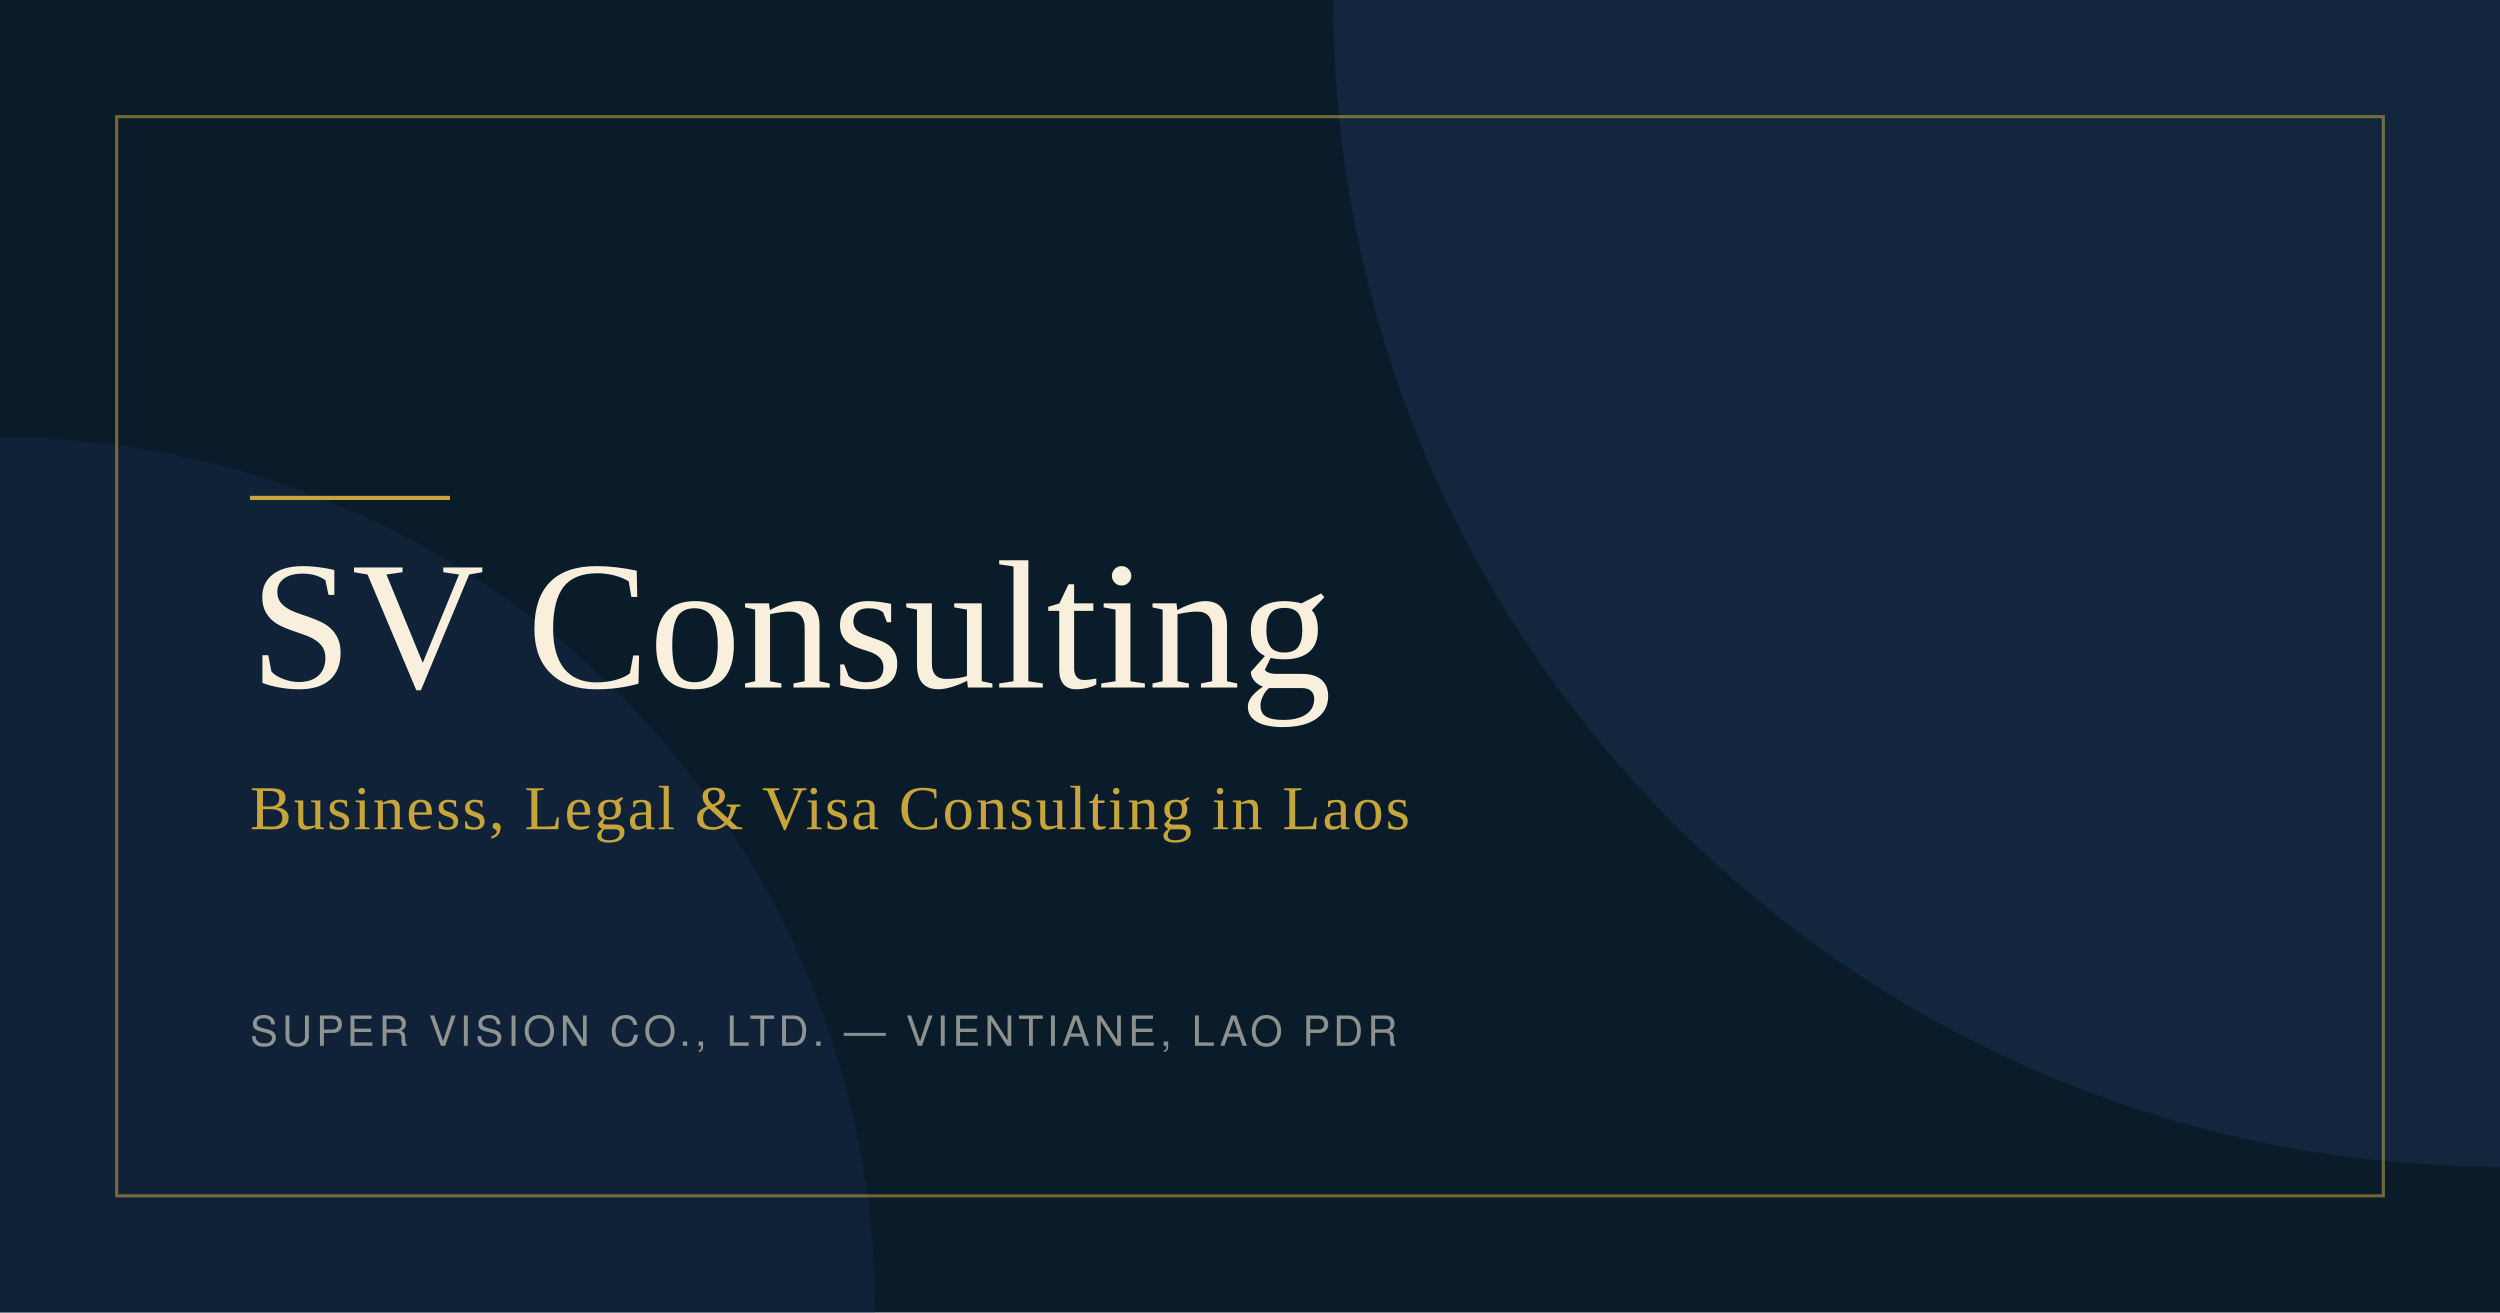
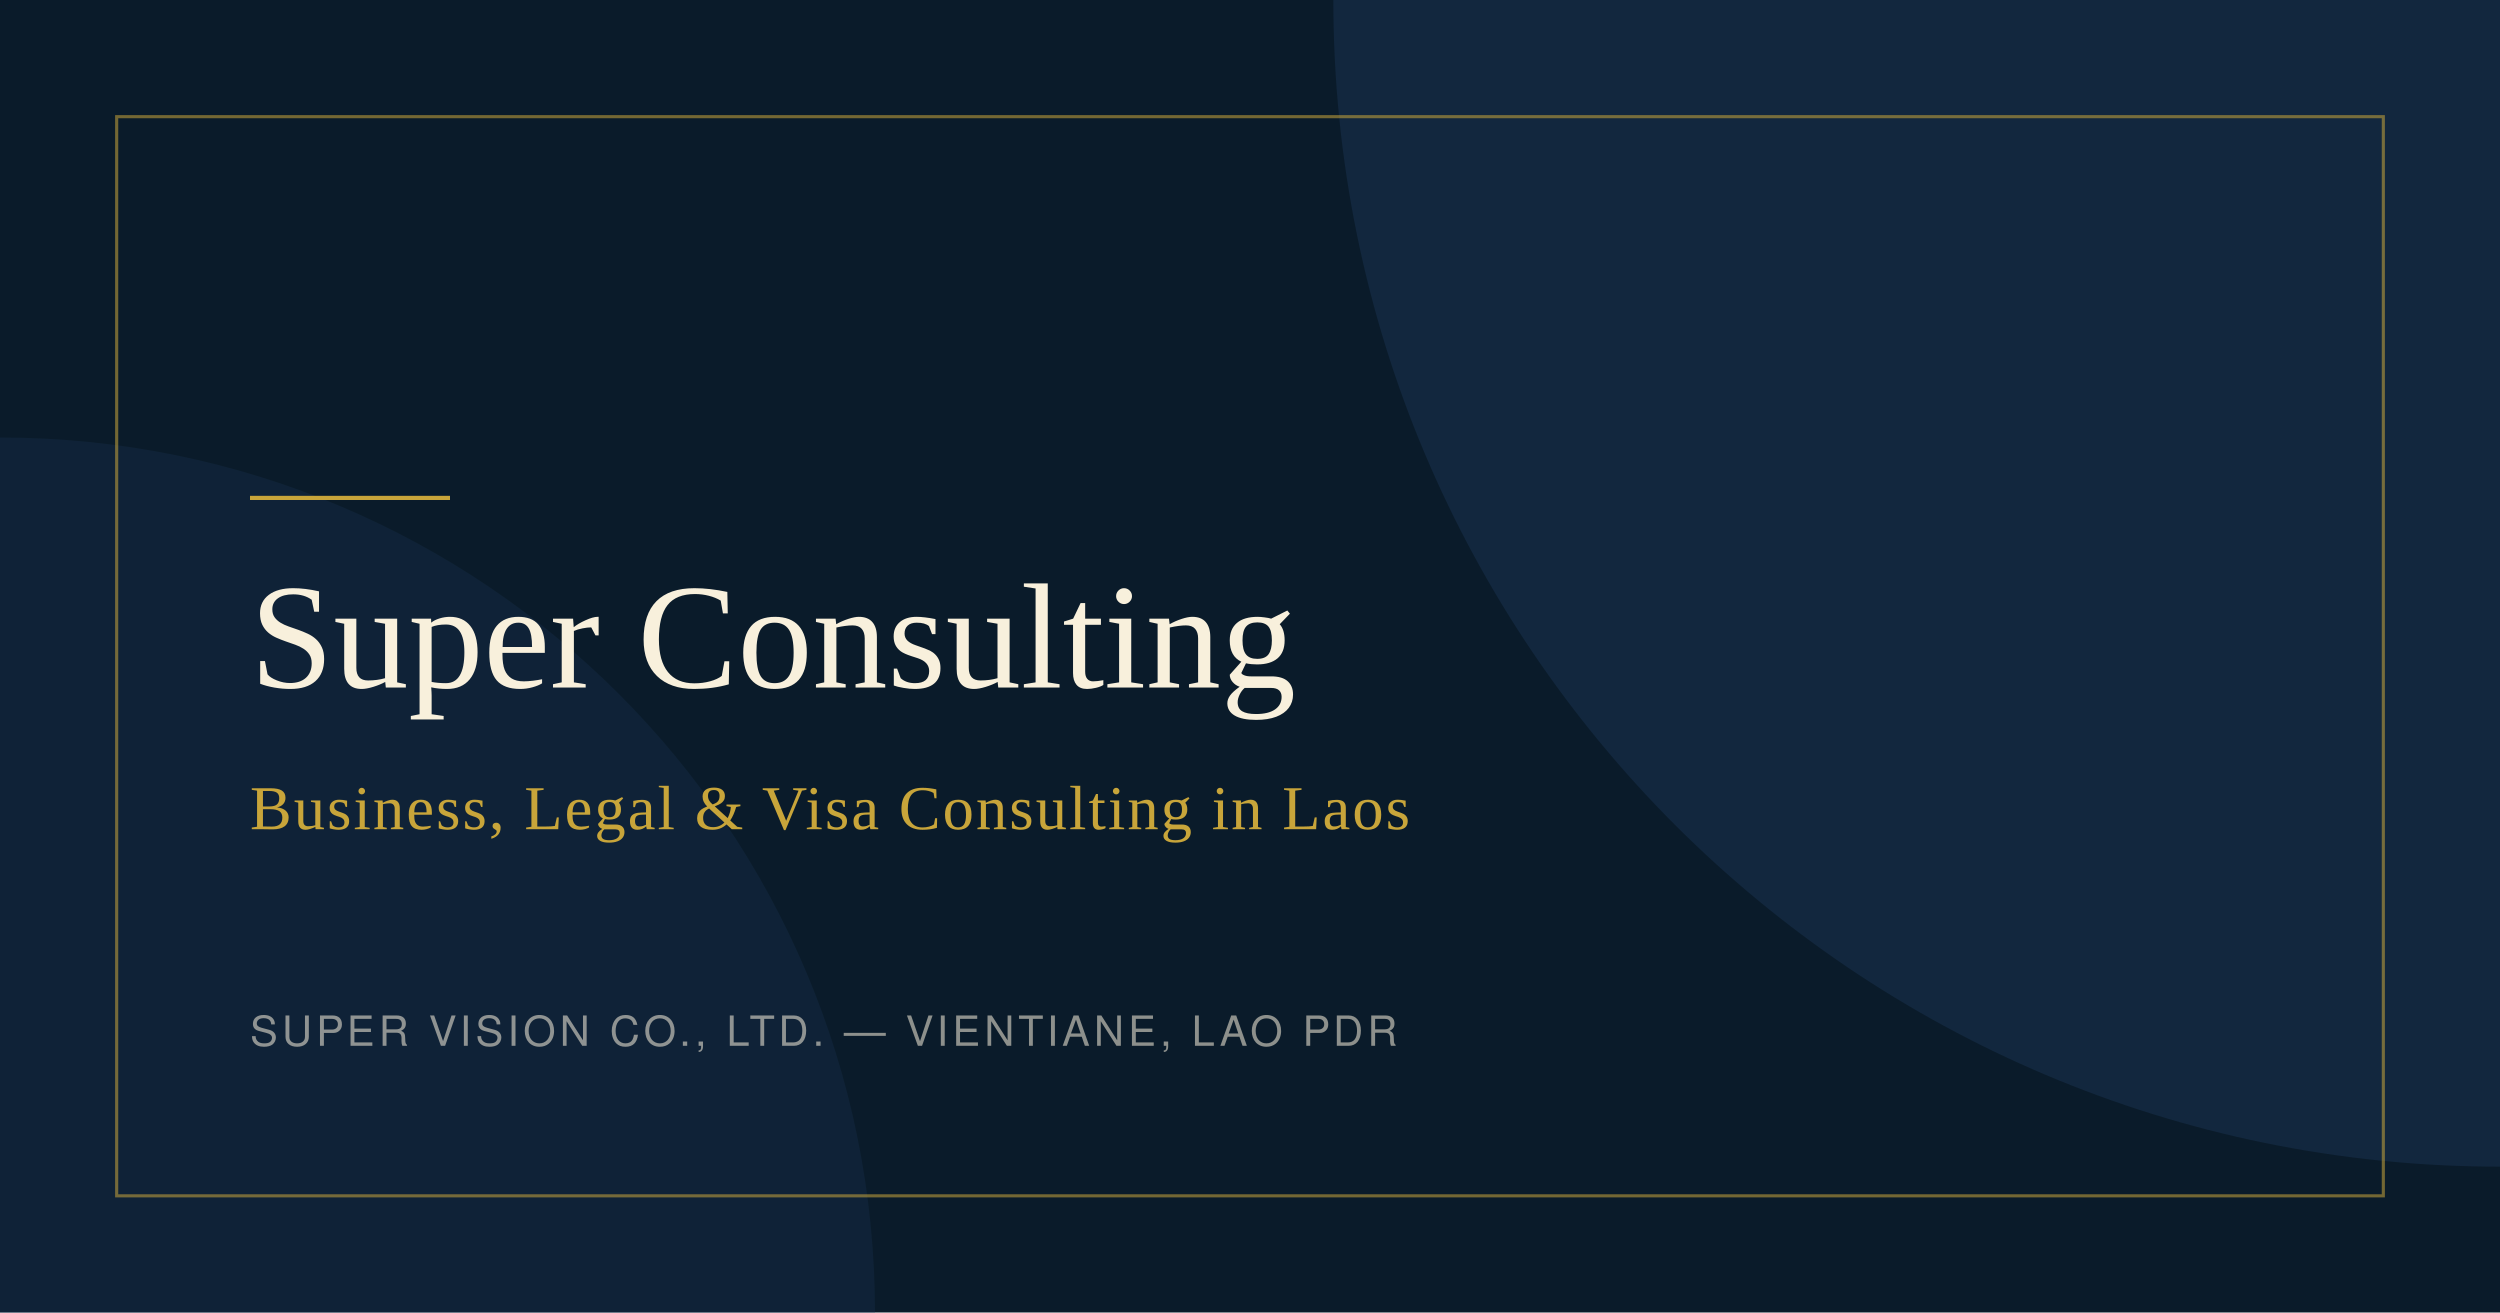
<svg xmlns="http://www.w3.org/2000/svg" width="1200" height="630" viewBox="0 0 1200 630">
  <rect width="1200" height="630" fill="#0A1B2A" />
  <circle cx="1200" cy="0" r="560" fill="#203D63" opacity="0.35" />
  <circle cx="0" cy="630" r="420" fill="#203D63" opacity="0.22" />
  <rect x="56" y="56" width="1088" height="518" fill="none" stroke="#C8A53A" stroke-width="1.5" opacity="0.55" />
  <rect x="120" y="238" width="96" height="2" fill="#C8A53A" />
-   <text x="120" y="330" font-family="Georgia, 'Times New Roman', serif" font-size="88" fill="#F8F0DC">SV Consulting</text>
+   <text x="120" y="330" font-family="Georgia, 'Times New Roman', serif" font-size="72" fill="#F8F0DC">Super Consulting</text>
  <text x="120" y="398" font-family="Georgia, 'Times New Roman', serif" font-size="30" fill="#C8A53A" letter-spacing="1">Business, Legal &amp; Visa Consulting in Laos</text>
  <text x="120" y="502" font-family="Helvetica, Arial, sans-serif" font-size="20" fill="#F8F0DC" opacity="0.55" letter-spacing="2">SUPER VISION CO., LTD. — VIENTIANE, LAO PDR</text>
</svg>
